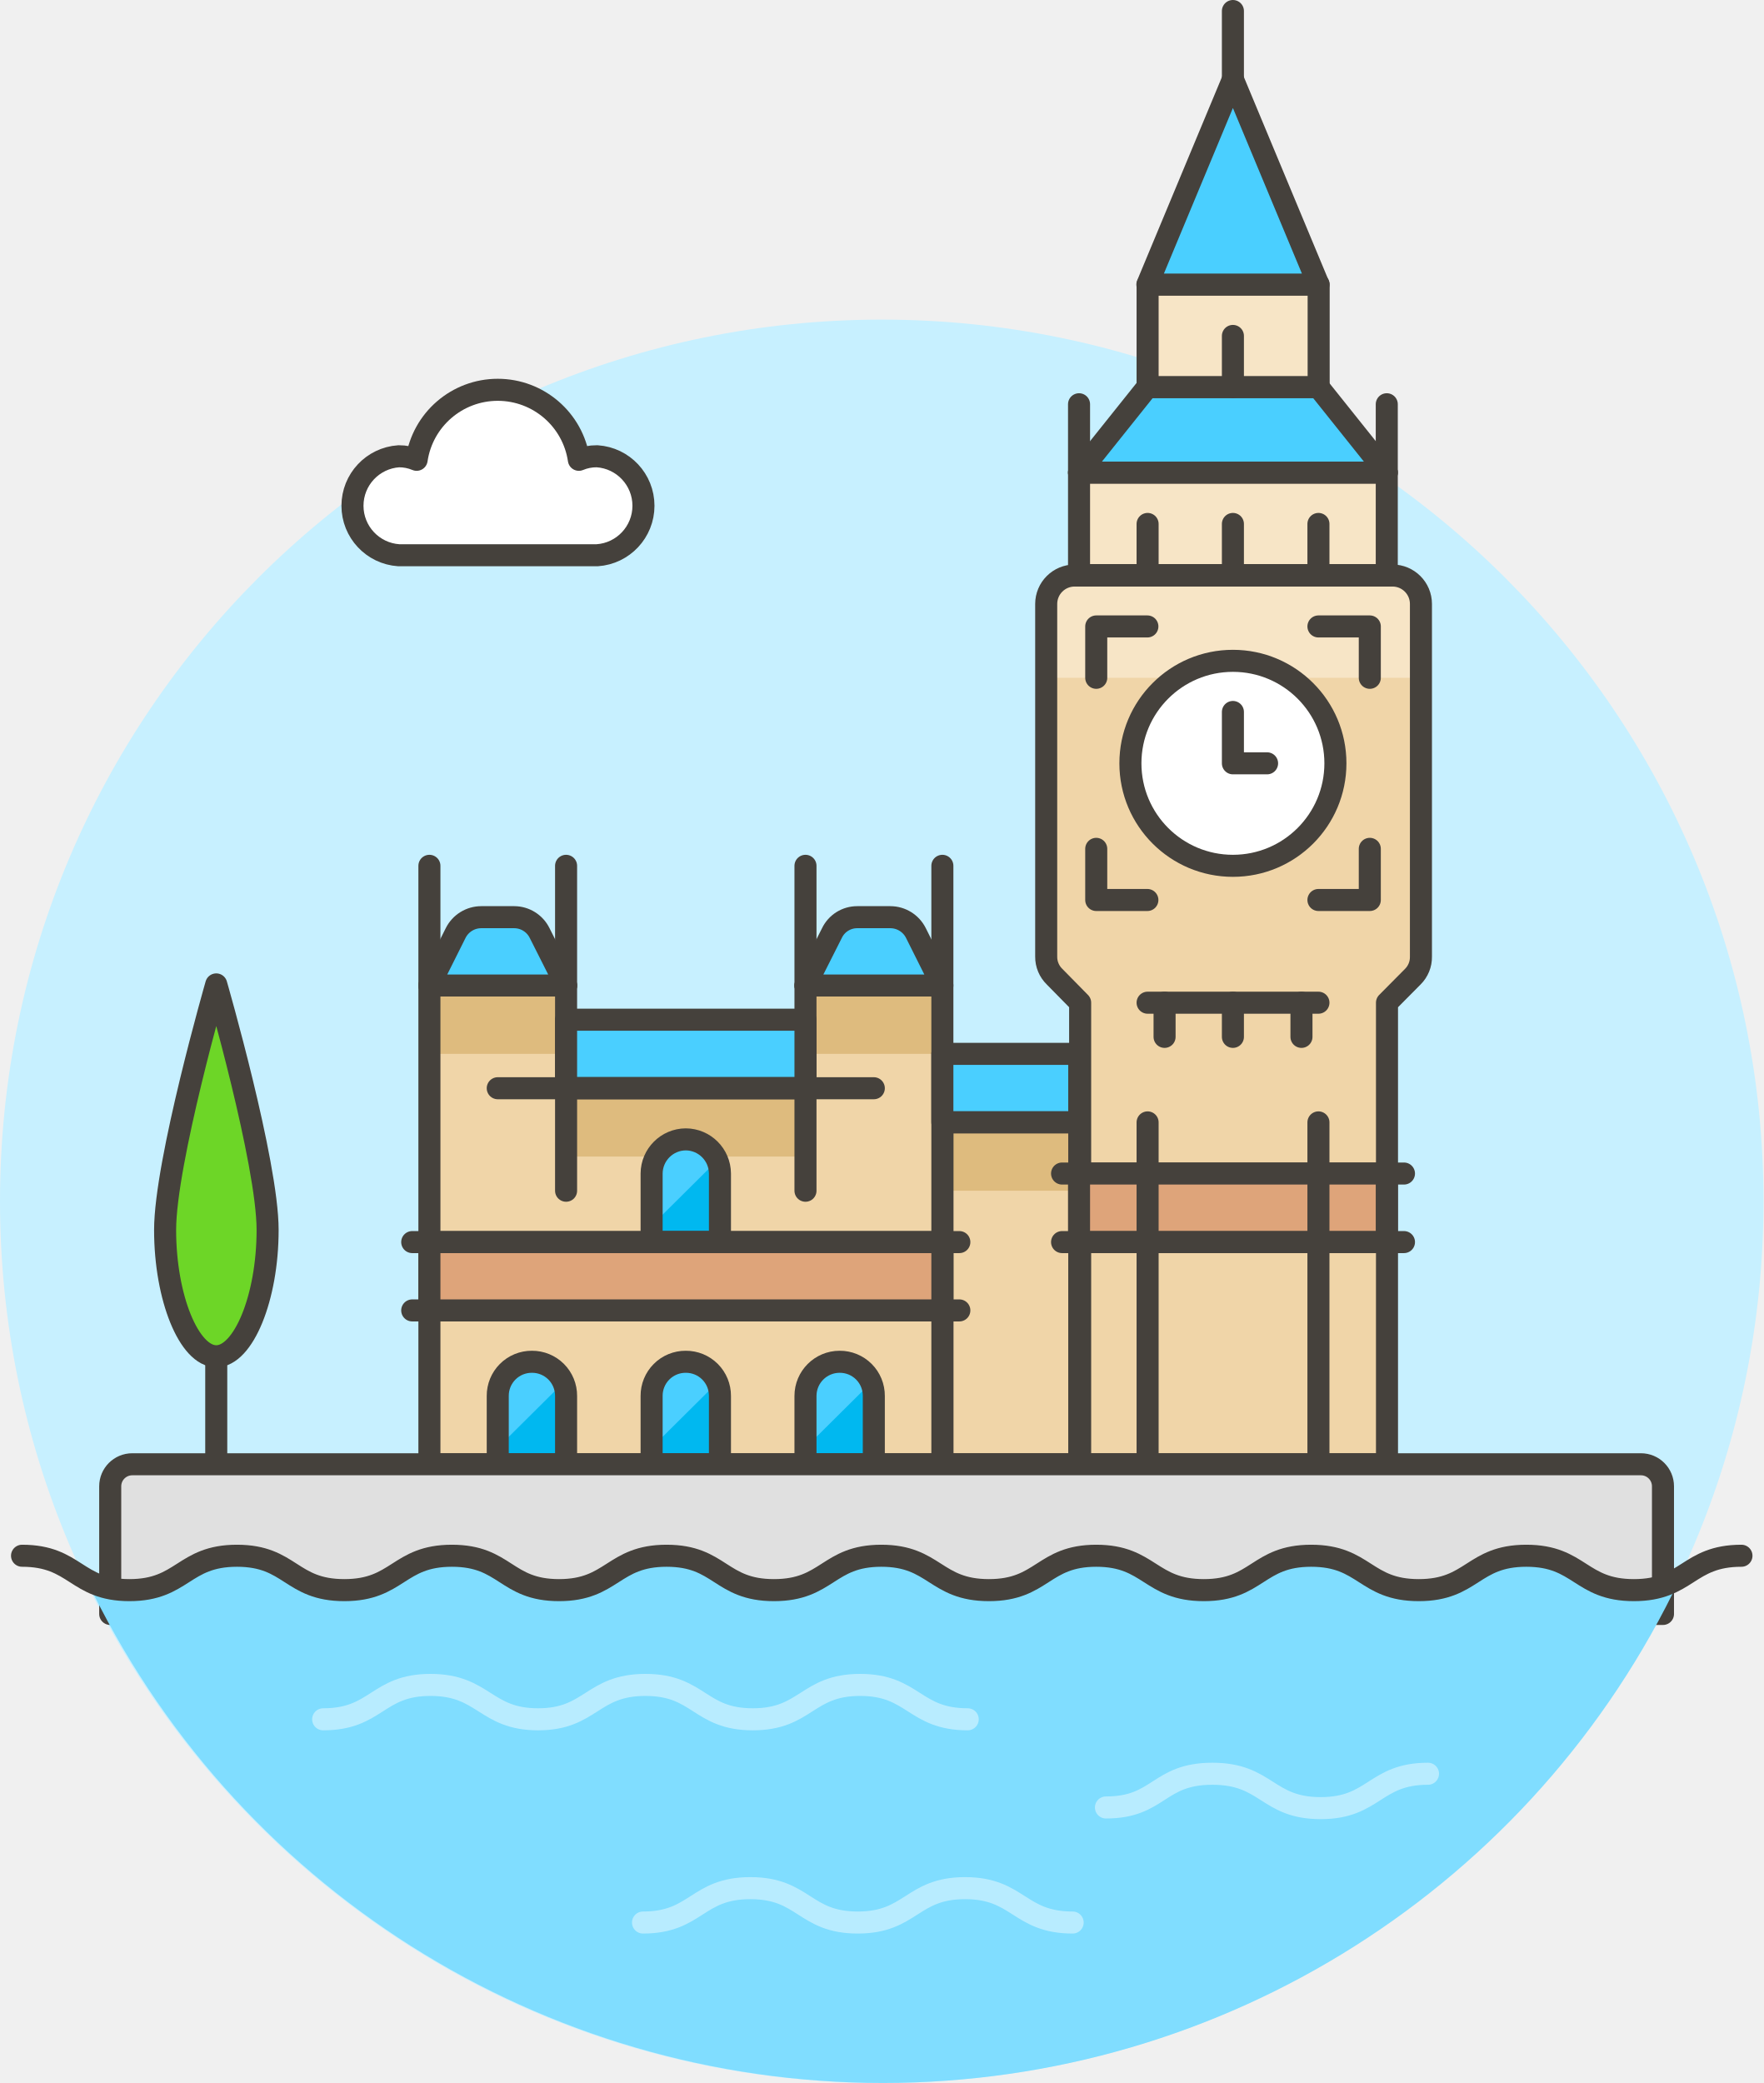
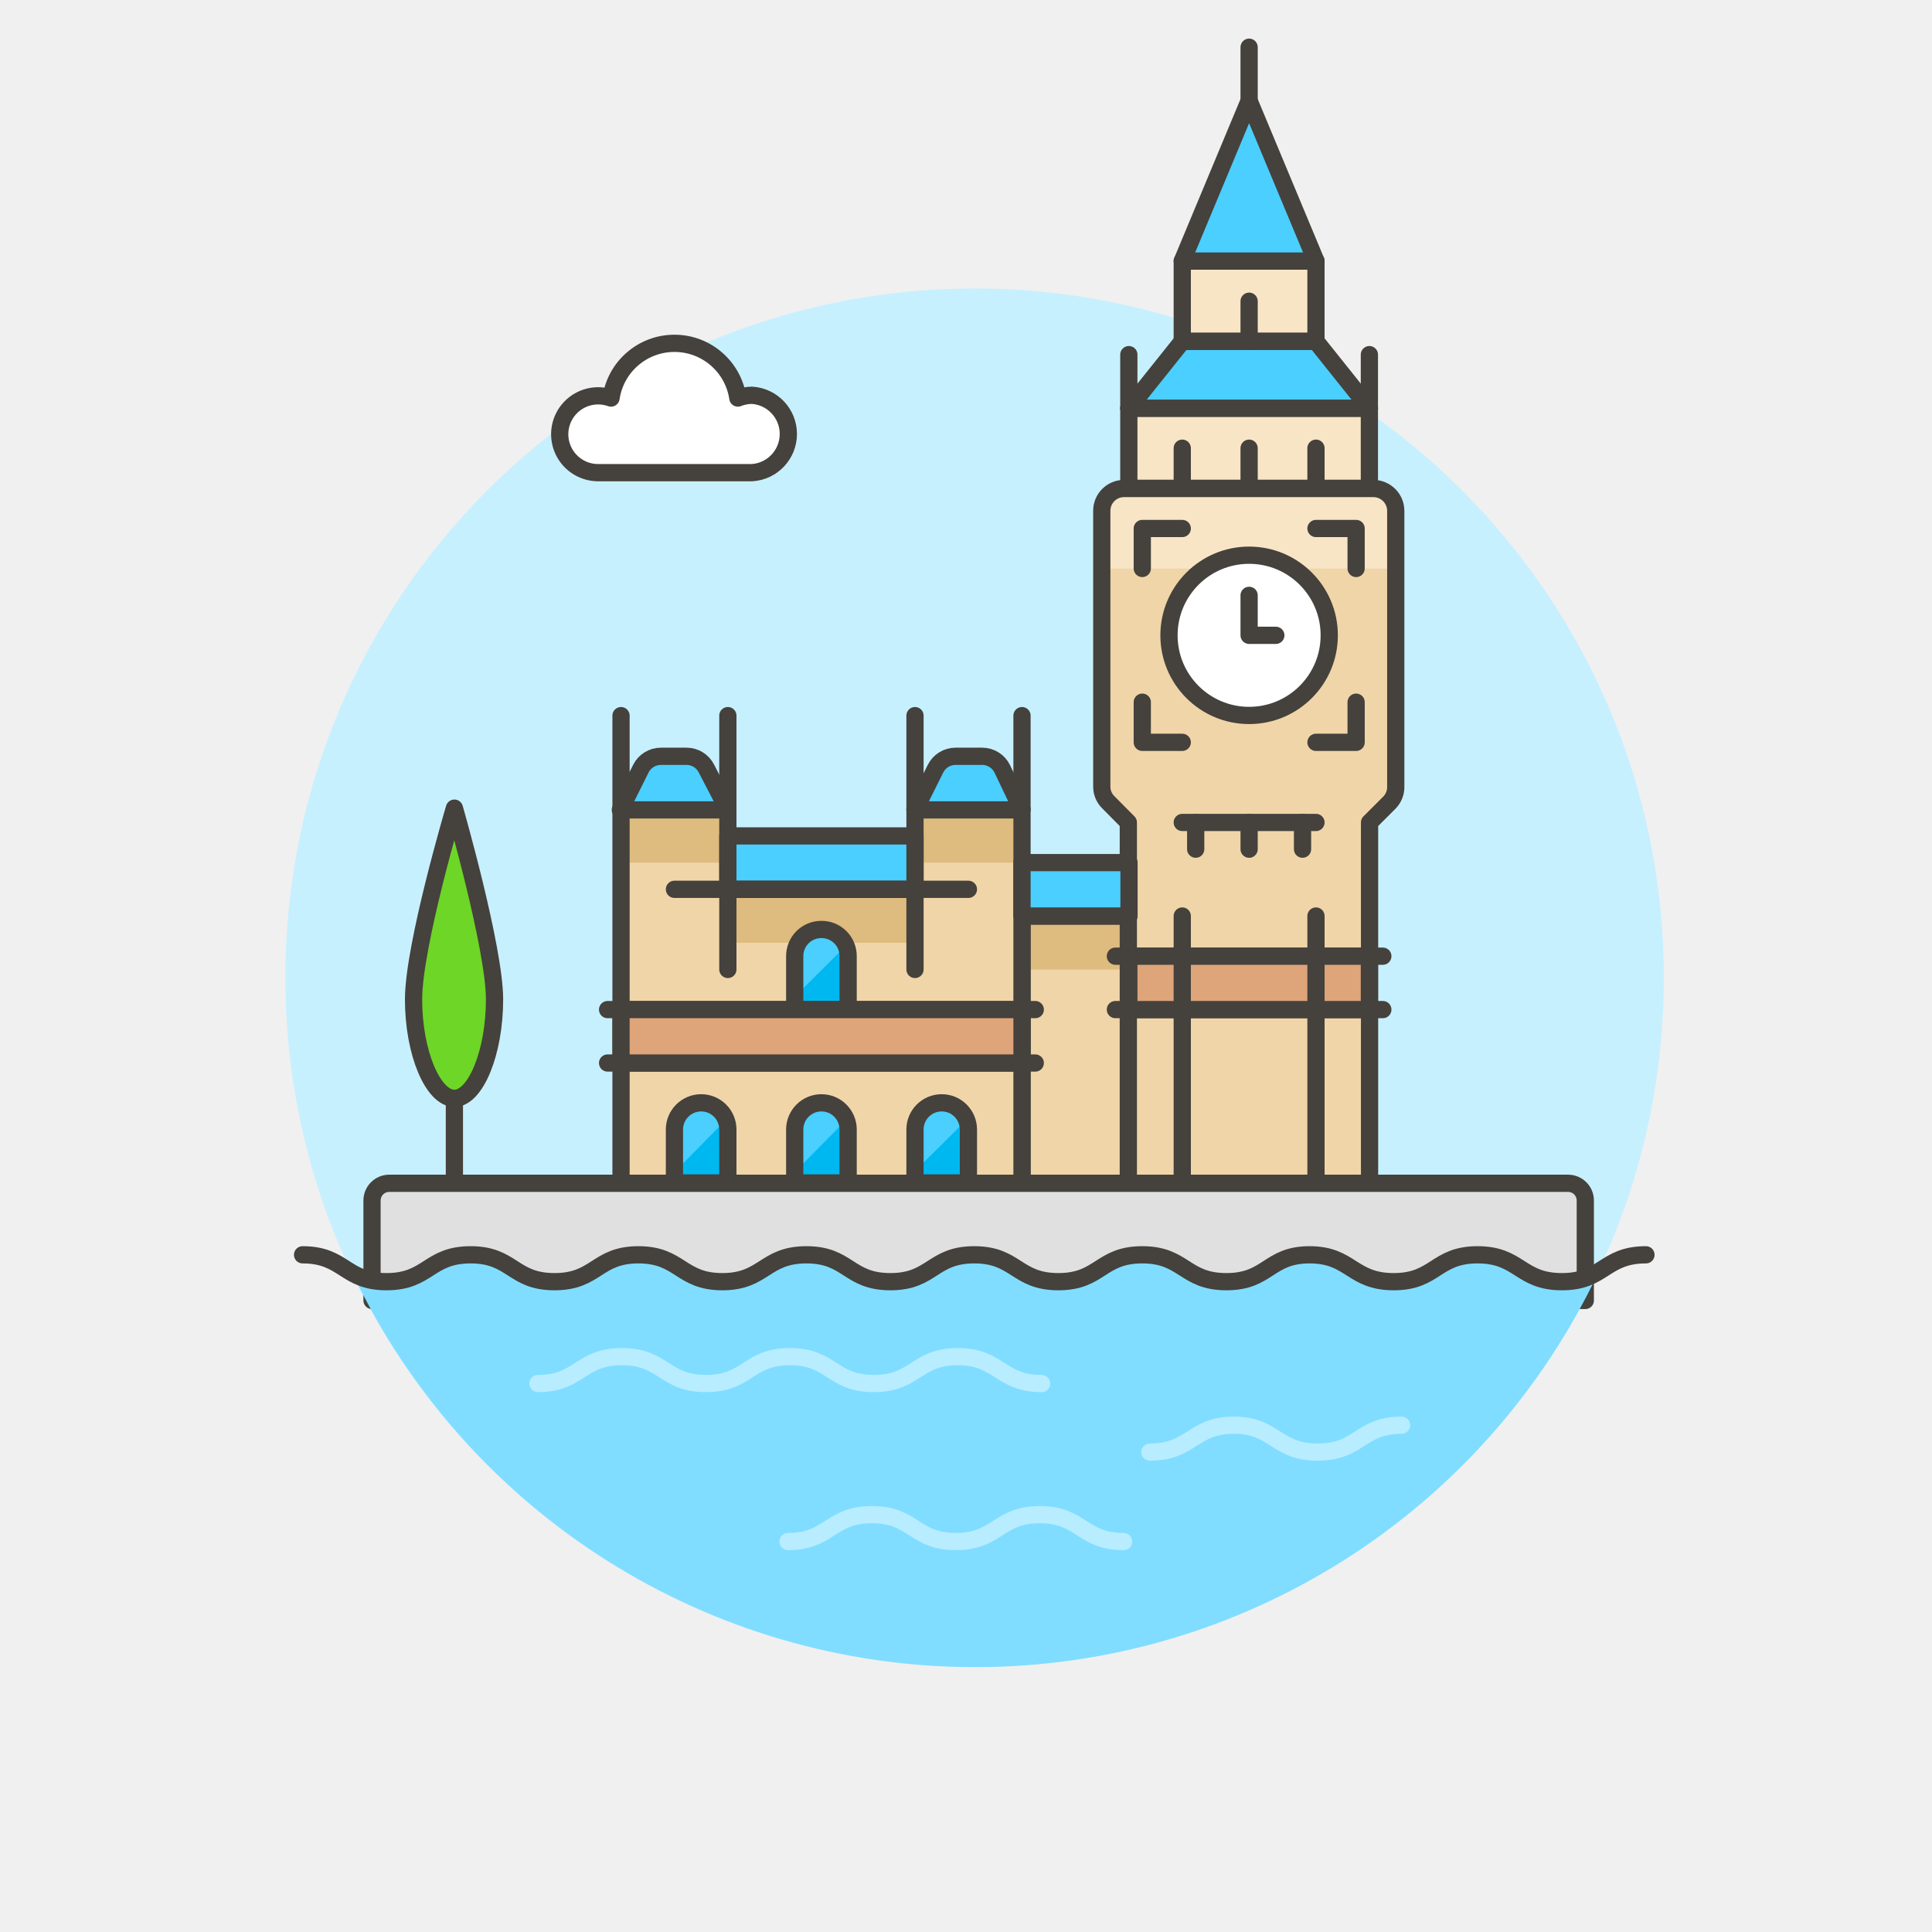
- <svg xmlns="http://www.w3.org/2000/svg" viewBox="0 0 80 94.5">
+ <svg xmlns="http://www.w3.org/2000/svg" id="london" viewBox="0 0 112.12 112.12">
  <defs>
    <style>.cls-1{fill:#c7f0ff;}.cls-2{fill:#f0d5a8;}.cls-3{fill:#debb7e;}.cls-17,.cls-4,.cls-7{fill:none;}.cls-10,.cls-11,.cls-14,.cls-15,.cls-4,.cls-5,.cls-6,.cls-7,.cls-8{stroke:#45413c;}.cls-10,.cls-11,.cls-14,.cls-15,.cls-17,.cls-4,.cls-8{stroke-linecap:round;}.cls-10,.cls-11,.cls-14,.cls-15,.cls-17,.cls-4,.cls-5,.cls-6,.cls-7,.cls-8{stroke-linejoin:round;}.cls-11,.cls-5{fill:#fff;}.cls-6{fill:#6dd627;}.cls-8,.cls-9{fill:#f7e5c6;}.cls-10,.cls-13{fill:#4acfff;}.cls-12{fill:#00b8f0;}.cls-14{fill:#dea47a;}.cls-15{fill:#e0e0e0;}.cls-16{fill:#80ddff;}.cls-17{stroke:#b8ecff;}</style>
  </defs>
-   <g id="Layer_2" data-name="Layer 2">
-     <g id="Ñëîé_1" data-name="Ñëîé 1">
-       <circle class="cls-1" cx="40" cy="54.5" r="40" />
-       <rect class="cls-2" x="42.75" y="50.92" width="6.21" height="15.51" />
-       <rect class="cls-3" x="42.75" y="50.92" width="6.21" height="3.1" />
-       <rect class="cls-4" x="42.75" y="50.92" width="6.21" height="15.51" />
-       <path class="cls-5" d="M27.07,20.7a2.05,2.05,0,0,0-.81.16,3.72,3.72,0,0,0-7.36,0,2.05,2.05,0,0,0-.81-.16,2.25,2.25,0,0,0,0,4.49h9a2.25,2.25,0,0,0,0-4.49Z" />
-       <path class="cls-6" d="M12.14,55.8c0,3.08-1.1,5.73-2.33,5.73S7.49,58.88,7.49,55.8,9.81,44.66,9.81,44.66,12.14,52.73,12.14,55.8Z" />
-       <line class="cls-7" x1="9.81" y1="61.54" x2="9.81" y2="66.43" />
-       <rect class="cls-8" x="48.95" y="21.44" width="13.96" height="4.65" />
-       <path class="cls-2" d="M64.09,44.31l-1.17,1.18V66.43H49V45.49l-1.16-1.18a1.25,1.25,0,0,1-.38-.91v-16a1.29,1.29,0,0,1,1.29-1.29H63.17a1.29,1.29,0,0,1,1.29,1.29v16A1.25,1.25,0,0,1,64.09,44.31Z" />
-       <path class="cls-9" d="M64.46,30.75H47.4V27.1a1,1,0,0,1,1-1H63.46a1,1,0,0,1,1,1Z" />
-       <path class="cls-4" d="M64.09,44.31l-1.17,1.18V66.43H49V45.49l-1.16-1.18a1.25,1.25,0,0,1-.38-.91v-16a1.29,1.29,0,0,1,1.29-1.29H63.17a1.29,1.29,0,0,1,1.29,1.29v16A1.25,1.25,0,0,1,64.09,44.31Z" />
-       <polygon class="cls-10" points="59.81 17.56 52.05 17.56 48.95 21.44 62.91 21.44 59.81 17.56" />
-       <rect class="cls-8" x="52.06" y="12.91" width="7.76" height="4.65" />
-       <polygon class="cls-10" points="52.05 12.91 55.93 3.6 59.81 12.91 52.05 12.91" />
-       <line class="cls-4" x1="55.93" y1="3.6" x2="55.93" y2="0.5" />
-       <circle class="cls-11" cx="55.93" cy="34.63" r="4.65" />
-       <polyline class="cls-4" points="59.81 28.42 62.14 28.42 62.14 30.75" />
-       <polyline class="cls-4" points="62.14 38.51 62.14 40.83 59.81 40.83" />
-       <polyline class="cls-4" points="52.05 40.83 49.73 40.83 49.73 38.51" />
-       <polyline class="cls-4" points="49.73 30.75 49.73 28.42 52.05 28.42" />
-       <polyline class="cls-4" points="55.93 32.3 55.93 34.63 57.48 34.63" />
-       <line class="cls-4" x1="52.83" y1="45.49" x2="52.83" y2="47.04" />
-       <line class="cls-4" x1="55.93" y1="45.49" x2="55.93" y2="47.04" />
-       <line class="cls-4" x1="59.04" y1="45.49" x2="59.04" y2="47.04" />
-       <line class="cls-4" x1="48.18" y1="53.24" x2="63.69" y2="53.24" />
-       <line class="cls-4" x1="48.18" y1="56.35" x2="63.69" y2="56.35" />
-       <line class="cls-4" x1="55.93" y1="26.1" x2="55.93" y2="23.77" />
-       <line class="cls-4" x1="52.06" y1="26.1" x2="52.06" y2="23.77" />
-       <line class="cls-4" x1="59.81" y1="26.1" x2="59.81" y2="23.77" />
-       <line class="cls-4" x1="48.95" y1="21.44" x2="48.95" y2="18.34" />
-       <line class="cls-4" x1="62.91" y1="21.44" x2="62.91" y2="18.34" />
-       <line class="cls-4" x1="55.93" y1="17.56" x2="55.93" y2="15.24" />
-       <polygon class="cls-2" points="36.54 44.71 36.54 49.37 25.68 49.37 25.68 44.71 19.48 44.71 19.48 66.43 42.75 66.43 42.75 44.71 36.54 44.71" />
-       <rect class="cls-3" x="19.48" y="44.71" width="6.2" height="3.1" />
-       <rect class="cls-3" x="25.68" y="49.37" width="10.86" height="3.1" />
-       <rect class="cls-3" x="36.54" y="44.71" width="6.21" height="3.1" />
-       <polygon class="cls-4" points="36.54 44.71 36.54 49.37 25.68 49.37 25.68 44.71 19.48 44.71 19.48 66.43 42.75 66.43 42.75 44.71 36.54 44.71" />
-       <path class="cls-10" d="M19.48,44.71l1.19-2.38a1.3,1.3,0,0,1,1.16-.72h1.5a1.29,1.29,0,0,1,1.15.72l1.2,2.38Z" />
-       <path class="cls-10" d="M36.54,44.71l1.2-2.38a1.27,1.27,0,0,1,1.15-.72h1.5a1.3,1.3,0,0,1,1.16.72l1.19,2.38Z" />
-       <line class="cls-4" x1="19.48" y1="44.71" x2="19.48" y2="39.28" />
-       <line class="cls-4" x1="25.68" y1="44.71" x2="25.68" y2="39.28" />
-       <line class="cls-4" x1="36.54" y1="44.71" x2="36.54" y2="39.28" />
-       <line class="cls-4" x1="42.75" y1="44.71" x2="42.75" y2="39.28" />
-       <rect class="cls-10" x="25.68" y="46.26" width="10.86" height="3.1" />
-       <rect class="cls-10" x="42.75" y="47.81" width="6.21" height="3.1" />
-       <line class="cls-4" x1="43.52" y1="56.35" x2="18.7" y2="56.35" />
-       <line class="cls-4" x1="18.7" y1="59.45" x2="43.52" y2="59.45" />
-       <line class="cls-4" x1="25.68" y1="49.37" x2="25.68" y2="54.02" />
-       <line class="cls-4" x1="36.54" y1="49.37" x2="36.54" y2="54.02" />
-       <path class="cls-12" d="M31.11,51.69h0a1.56,1.56,0,0,0-1.55,1.55h0v3.1h3.1v-3.1A1.56,1.56,0,0,0,31.11,51.69Z" />
-       <path class="cls-13" d="M32.54,52.64a1.55,1.55,0,0,0-3,.6v2.38Z" />
-       <path class="cls-4" d="M31.11,51.69h0a1.56,1.56,0,0,0-1.55,1.55h0v3.1h3.1v-3.1A1.56,1.56,0,0,0,31.11,51.69Z" />
-       <path class="cls-12" d="M24.13,61.78h0a1.54,1.54,0,0,0-1.55,1.55h0v3.1h3.1v-3.1A1.54,1.54,0,0,0,24.13,61.78Z" />
-       <path class="cls-13" d="M25.56,62.72a1.55,1.55,0,0,0-3,.61V65.7Z" />
-       <path class="cls-4" d="M24.13,61.78h0a1.54,1.54,0,0,0-1.55,1.55h0v3.1h3.1v-3.1A1.54,1.54,0,0,0,24.13,61.78Z" />
-       <path class="cls-12" d="M31.11,61.78h0a1.54,1.54,0,0,0-1.55,1.55h0v3.1h3.1v-3.1A1.54,1.54,0,0,0,31.11,61.78Z" />
-       <path class="cls-13" d="M32.54,62.72a1.55,1.55,0,0,0-3,.61V65.7Z" />
-       <path class="cls-4" d="M31.11,61.78h0a1.54,1.54,0,0,0-1.55,1.55h0v3.1h3.1v-3.1A1.54,1.54,0,0,0,31.11,61.78Z" />
-       <path class="cls-12" d="M38.09,61.78h0a1.55,1.55,0,0,0-1.55,1.55h0v3.1h3.1v-3.1A1.54,1.54,0,0,0,38.09,61.78Z" />
-       <path class="cls-13" d="M39.52,62.72a1.55,1.55,0,0,0-3,.61V65.7Z" />
-       <path class="cls-4" d="M38.09,61.78h0a1.55,1.55,0,0,0-1.55,1.55h0v3.1h3.1v-3.1A1.54,1.54,0,0,0,38.09,61.78Z" />
-       <line class="cls-4" x1="22.58" y1="49.37" x2="39.64" y2="49.37" />
-       <line class="cls-4" x1="52.06" y1="45.49" x2="59.81" y2="45.49" />
-       <rect class="cls-14" x="48.95" y="53.24" width="13.96" height="3.1" />
-       <line class="cls-4" x1="52.06" y1="50.92" x2="52.06" y2="66.43" />
-       <line class="cls-4" x1="59.81" y1="50.92" x2="59.81" y2="66.43" />
-       <rect class="cls-14" x="19.48" y="56.35" width="23.27" height="3.1" />
-       <path class="cls-15" d="M74.44,66.43H6a1,1,0,0,0-1,1v5.79H75.44V67.43a1,1,0,0,0-1-1Z" />
-       <path class="cls-16" d="M69.24,70.58c-2.44,0-2.44,1.56-4.88,1.56s-2.44-1.56-4.88-1.56-2.43,1.56-4.87,1.56-2.44-1.56-4.88-1.56-2.43,1.56-4.87,1.56S42.42,70.58,40,70.58s-2.44,1.56-4.87,1.56-2.44-1.56-4.87-1.56-2.44,1.56-4.88,1.56-2.43-1.56-4.86-1.56-2.44,1.56-4.87,1.56-2.44-1.56-4.88-1.56-2.44,1.56-4.87,1.56a3.72,3.72,0,0,1-2-.53,40,40,0,0,0,72.31,0,3.73,3.73,0,0,1-2,.53C71.68,72.14,71.68,70.58,69.24,70.58Z" />
-       <path class="cls-4" d="M1,70.58c2.44,0,2.44,1.56,4.87,1.56s2.44-1.56,4.88-1.56,2.43,1.56,4.87,1.56,2.44-1.56,4.88-1.56,2.43,1.56,4.86,1.56,2.44-1.56,4.88-1.56,2.43,1.56,4.87,1.56,2.44-1.56,4.87-1.56,2.44,1.56,4.88,1.56,2.44-1.56,4.87-1.56,2.44,1.56,4.88,1.56,2.43-1.56,4.87-1.56,2.44,1.56,4.88,1.56,2.44-1.56,4.88-1.56,2.44,1.56,4.88,1.56,2.44-1.56,4.88-1.56" />
-       <path class="cls-17" d="M14.66,78c2.44,0,2.44-1.56,4.87-1.56S22,78,24.41,78s2.43-1.56,4.87-1.56S31.72,78,34.15,78s2.44-1.56,4.87-1.56S41.46,78,43.9,78" />
-       <path class="cls-17" d="M29.17,87.22c2.43,0,2.43-1.56,4.87-1.56s2.44,1.56,4.87,1.56,2.44-1.56,4.87-1.56,2.44,1.56,4.88,1.56" />
-       <path class="cls-17" d="M64.78,80.47c-2.43,0-2.43,1.56-4.87,1.56S57.48,80.47,55,80.47,52.6,82,50.17,82" />
-     </g>
-   </g>
+   <circle class="cls-1" cx="56.56" cy="56.74" r="40" />
+   <rect class="cls-2" x="59.31" y="53.16" width="6.21" height="15.51" />
+   <rect class="cls-3" x="59.31" y="53.16" width="6.21" height="3.1" />
+   <rect class="cls-4" x="59.31" y="53.16" width="6.21" height="15.51" />
+   <path class="cls-5" d="M43.63,22.94a2.25,2.25,0,0,0-.81.16,3.72,3.72,0,0,0-7.36,0,2.23,2.23,0,1,0-.81,4.33h9a2.25,2.25,0,0,0,0-4.49Z" />
+   <path class="cls-6" d="M28.7,58c0,3.08-1.1,5.74-2.33,5.74S24,61.12,24,58,26.37,46.9,26.37,46.9,28.7,55,28.7,58Z" />
+   <line class="cls-7" x1="26.37" y1="63.78" x2="26.37" y2="68.67" />
+   <rect class="cls-8" x="65.51" y="23.69" width="13.96" height="4.65" />
+   <path class="cls-2" d="M80.65,46.56l-1.17,1.17V68.67h-14V47.73l-1.16-1.17a1.26,1.26,0,0,1-.38-.92v-16a1.29,1.29,0,0,1,1.29-1.29H79.73A1.3,1.3,0,0,1,81,29.64v16A1.29,1.29,0,0,1,80.65,46.56Z" />
+   <path class="cls-9" d="M81,33H64V29.34a1,1,0,0,1,1-1H80a1,1,0,0,1,1,1Z" />
+   <path class="cls-4" d="M80.65,46.56l-1.17,1.17V68.67h-14V47.73l-1.16-1.17a1.26,1.26,0,0,1-.38-.92v-16a1.29,1.29,0,0,1,1.29-1.29H79.73A1.3,1.3,0,0,1,81,29.64v16A1.29,1.29,0,0,1,80.65,46.56Z" />
+   <polygon class="cls-10" points="76.37 19.81 68.61 19.81 65.51 23.69 79.47 23.69 76.37 19.81" />
+   <rect class="cls-8" x="68.61" y="15.15" width="7.76" height="4.65" />
+   <polygon class="cls-10" points="68.61 15.15 72.49 5.85 76.37 15.15 68.61 15.15" />
+   <line class="cls-4" x1="72.49" y1="5.85" x2="72.49" y2="2.74" />
+   <circle class="cls-11" cx="72.49" cy="36.87" r="4.65" />
+   <polyline class="cls-4" points="76.37 30.67 78.7 30.67 78.7 32.99" />
+   <polyline class="cls-4" points="78.7 40.75 78.7 43.08 76.37 43.08" />
+   <polyline class="cls-4" points="68.61 43.08 66.29 43.08 66.29 40.75" />
+   <polyline class="cls-4" points="66.29 32.99 66.29 30.67 68.61 30.67" />
+   <polyline class="cls-4" points="72.49 34.55 72.49 36.87 74.04 36.87" />
+   <line class="cls-4" x1="69.39" y1="47.73" x2="69.39" y2="49.28" />
+   <line class="cls-4" x1="72.49" y1="47.73" x2="72.49" y2="49.28" />
+   <line class="cls-4" x1="75.59" y1="47.73" x2="75.59" y2="49.28" />
+   <line class="cls-4" x1="64.73" y1="55.49" x2="80.25" y2="55.49" />
+   <line class="cls-4" x1="64.73" y1="58.59" x2="80.25" y2="58.59" />
+   <line class="cls-4" x1="72.49" y1="28.34" x2="72.49" y2="26.01" />
+   <line class="cls-4" x1="68.61" y1="28.34" x2="68.61" y2="26.01" />
+   <line class="cls-4" x1="76.37" y1="28.34" x2="76.37" y2="26.01" />
+   <line class="cls-4" x1="65.51" y1="23.69" x2="65.51" y2="20.58" />
+   <line class="cls-4" x1="79.47" y1="23.69" x2="79.47" y2="20.58" />
+   <line class="cls-4" x1="72.49" y1="19.81" x2="72.49" y2="17.48" />
+   <polygon class="cls-2" points="53.1 46.96 53.1 51.61 42.24 51.61 42.24 46.96 36.04 46.96 36.04 68.67 59.31 68.67 59.31 46.96 53.1 46.96" />
+   <rect class="cls-3" x="36.04" y="46.96" width="6.2" height="3.1" />
+   <rect class="cls-3" x="42.24" y="51.61" width="10.86" height="3.1" />
+   <rect class="cls-3" x="53.1" y="46.96" width="6.21" height="3.1" />
+   <polygon class="cls-4" points="53.1 46.96 53.1 51.61 42.24 51.61 42.24 46.96 36.04 46.96 36.04 68.67 59.31 68.67 59.31 46.96 53.1 46.96" />
+   <path class="cls-10" d="M36,47l1.19-2.39a1.3,1.3,0,0,1,1.16-.72h1.5a1.29,1.29,0,0,1,1.15.72L42.24,47Z" />
+   <path class="cls-10" d="M53.1,47l1.19-2.39a1.3,1.3,0,0,1,1.16-.72H57a1.3,1.3,0,0,1,1.16.72L59.3,47Z" />
+   <line class="cls-4" x1="36.04" y1="46.96" x2="36.04" y2="41.53" />
+   <line class="cls-4" x1="42.24" y1="46.96" x2="42.24" y2="41.53" />
+   <line class="cls-4" x1="53.1" y1="46.96" x2="53.1" y2="41.53" />
+   <line class="cls-4" x1="59.31" y1="46.96" x2="59.31" y2="41.53" />
+   <rect class="cls-10" x="42.24" y="48.51" width="10.86" height="3.1" />
+   <rect class="cls-10" x="59.31" y="50.06" width="6.21" height="3.1" />
+   <line class="cls-4" x1="60.08" y1="58.59" x2="35.26" y2="58.59" />
+   <line class="cls-4" x1="35.26" y1="61.69" x2="60.08" y2="61.69" />
+   <line class="cls-4" x1="42.24" y1="51.61" x2="42.24" y2="56.26" />
+   <line class="cls-4" x1="53.1" y1="51.61" x2="53.1" y2="56.26" />
+   <path class="cls-12" d="M47.67,53.94h0a1.54,1.54,0,0,0-1.55,1.55h0v3.1h3.1v-3.1A1.54,1.54,0,0,0,47.67,53.94Z" />
+   <path class="cls-13" d="M49.1,54.88a1.55,1.55,0,0,0-3,.61v2.37Z" />
+   <path class="cls-4" d="M47.67,53.94h0a1.54,1.54,0,0,0-1.55,1.55h0v3.1h3.1v-3.1A1.54,1.54,0,0,0,47.67,53.94Z" />
+   <path class="cls-12" d="M40.69,64h0a1.55,1.55,0,0,0-1.55,1.55h0v3.1h3.1v-3.1A1.55,1.55,0,0,0,40.69,64Z" />
+   <path class="cls-13" d="M42.12,65a1.56,1.56,0,0,0-2-.81,1.54,1.54,0,0,0-.94,1.42v2.37Z" />
+   <path class="cls-4" d="M40.69,64h0a1.55,1.55,0,0,0-1.55,1.55h0v3.1h3.1v-3.1A1.55,1.55,0,0,0,40.69,64Z" />
+   <path class="cls-12" d="M47.67,64h0a1.55,1.55,0,0,0-1.55,1.55h0v3.1h3.1v-3.1A1.55,1.55,0,0,0,47.67,64Z" />
+   <path class="cls-13" d="M49.1,65a1.56,1.56,0,0,0-2-.81,1.54,1.54,0,0,0-.94,1.42v2.37Z" />
+   <path class="cls-4" d="M47.67,64h0a1.55,1.55,0,0,0-1.55,1.55h0v3.1h3.1v-3.1A1.55,1.55,0,0,0,47.67,64Z" />
+   <path class="cls-12" d="M54.65,64h0a1.55,1.55,0,0,0-1.55,1.55h0v3.1h3.1v-3.1A1.55,1.55,0,0,0,54.65,64Z" />
+   <path class="cls-13" d="M56.08,65a1.55,1.55,0,0,0-3,.61v2.37Z" />
+   <path class="cls-4" d="M54.65,64h0a1.55,1.55,0,0,0-1.55,1.55h0v3.1h3.1v-3.1A1.55,1.55,0,0,0,54.65,64Z" />
+   <line class="cls-4" x1="39.14" y1="51.61" x2="56.2" y2="51.61" />
+   <line class="cls-4" x1="68.61" y1="47.73" x2="76.37" y2="47.73" />
+   <rect class="cls-14" x="65.51" y="55.49" width="13.96" height="3.1" />
+   <line class="cls-4" x1="68.61" y1="53.16" x2="68.61" y2="68.67" />
+   <line class="cls-4" x1="76.37" y1="53.16" x2="76.37" y2="68.67" />
+   <rect class="cls-14" x="36.04" y="58.59" width="23.27" height="3.1" />
+   <path class="cls-15" d="M91,68.67H22.59a1,1,0,0,0-1,1v5.8H92v-5.8a1,1,0,0,0-1-1Z" />
+   <path class="cls-16" d="M85.79,72.82c-2.44,0-2.44,1.56-4.88,1.56S78.48,72.82,76,72.82s-2.44,1.56-4.87,1.56-2.44-1.56-4.88-1.56-2.43,1.56-4.87,1.56S59,72.82,56.54,72.82s-2.44,1.56-4.87,1.56-2.44-1.56-4.87-1.56-2.44,1.56-4.88,1.56-2.43-1.56-4.86-1.56-2.44,1.56-4.88,1.56-2.43-1.56-4.87-1.56-2.44,1.56-4.87,1.56a3.78,3.78,0,0,1-2-.52,40,40,0,0,0,72.31,0,3.67,3.67,0,0,1-2,.53C88.24,74.38,88.24,72.82,85.79,72.82Z" />
+   <path class="cls-4" d="M17.56,72.82c2.43,0,2.43,1.56,4.87,1.56s2.44-1.56,4.88-1.56,2.43,1.56,4.87,1.56,2.44-1.56,4.87-1.56,2.44,1.56,4.87,1.56,2.44-1.56,4.88-1.56,2.43,1.56,4.87,1.56,2.43-1.56,4.87-1.56,2.44,1.56,4.88,1.56,2.43-1.56,4.87-1.56,2.44,1.56,4.88,1.56S73.6,72.82,76,72.82s2.44,1.56,4.88,1.56,2.43-1.56,4.87-1.56,2.45,1.56,4.89,1.56,2.44-1.56,4.88-1.56" />
+   <path class="cls-17" d="M31.22,80.29c2.43,0,2.43-1.56,4.87-1.56s2.44,1.56,4.88,1.56,2.43-1.56,4.87-1.56,2.43,1.56,4.87,1.56,2.44-1.56,4.87-1.56,2.44,1.56,4.87,1.56" />
+   <path class="cls-17" d="M45.73,89.46c2.43,0,2.43-1.56,4.87-1.56s2.44,1.56,4.87,1.56,2.44-1.56,4.87-1.56,2.44,1.56,4.87,1.56" />
+   <path class="cls-17" d="M81.34,82.71c-2.43,0-2.43,1.56-4.87,1.56S74,82.71,71.6,82.71s-2.44,1.56-4.87,1.56" />
</svg>
